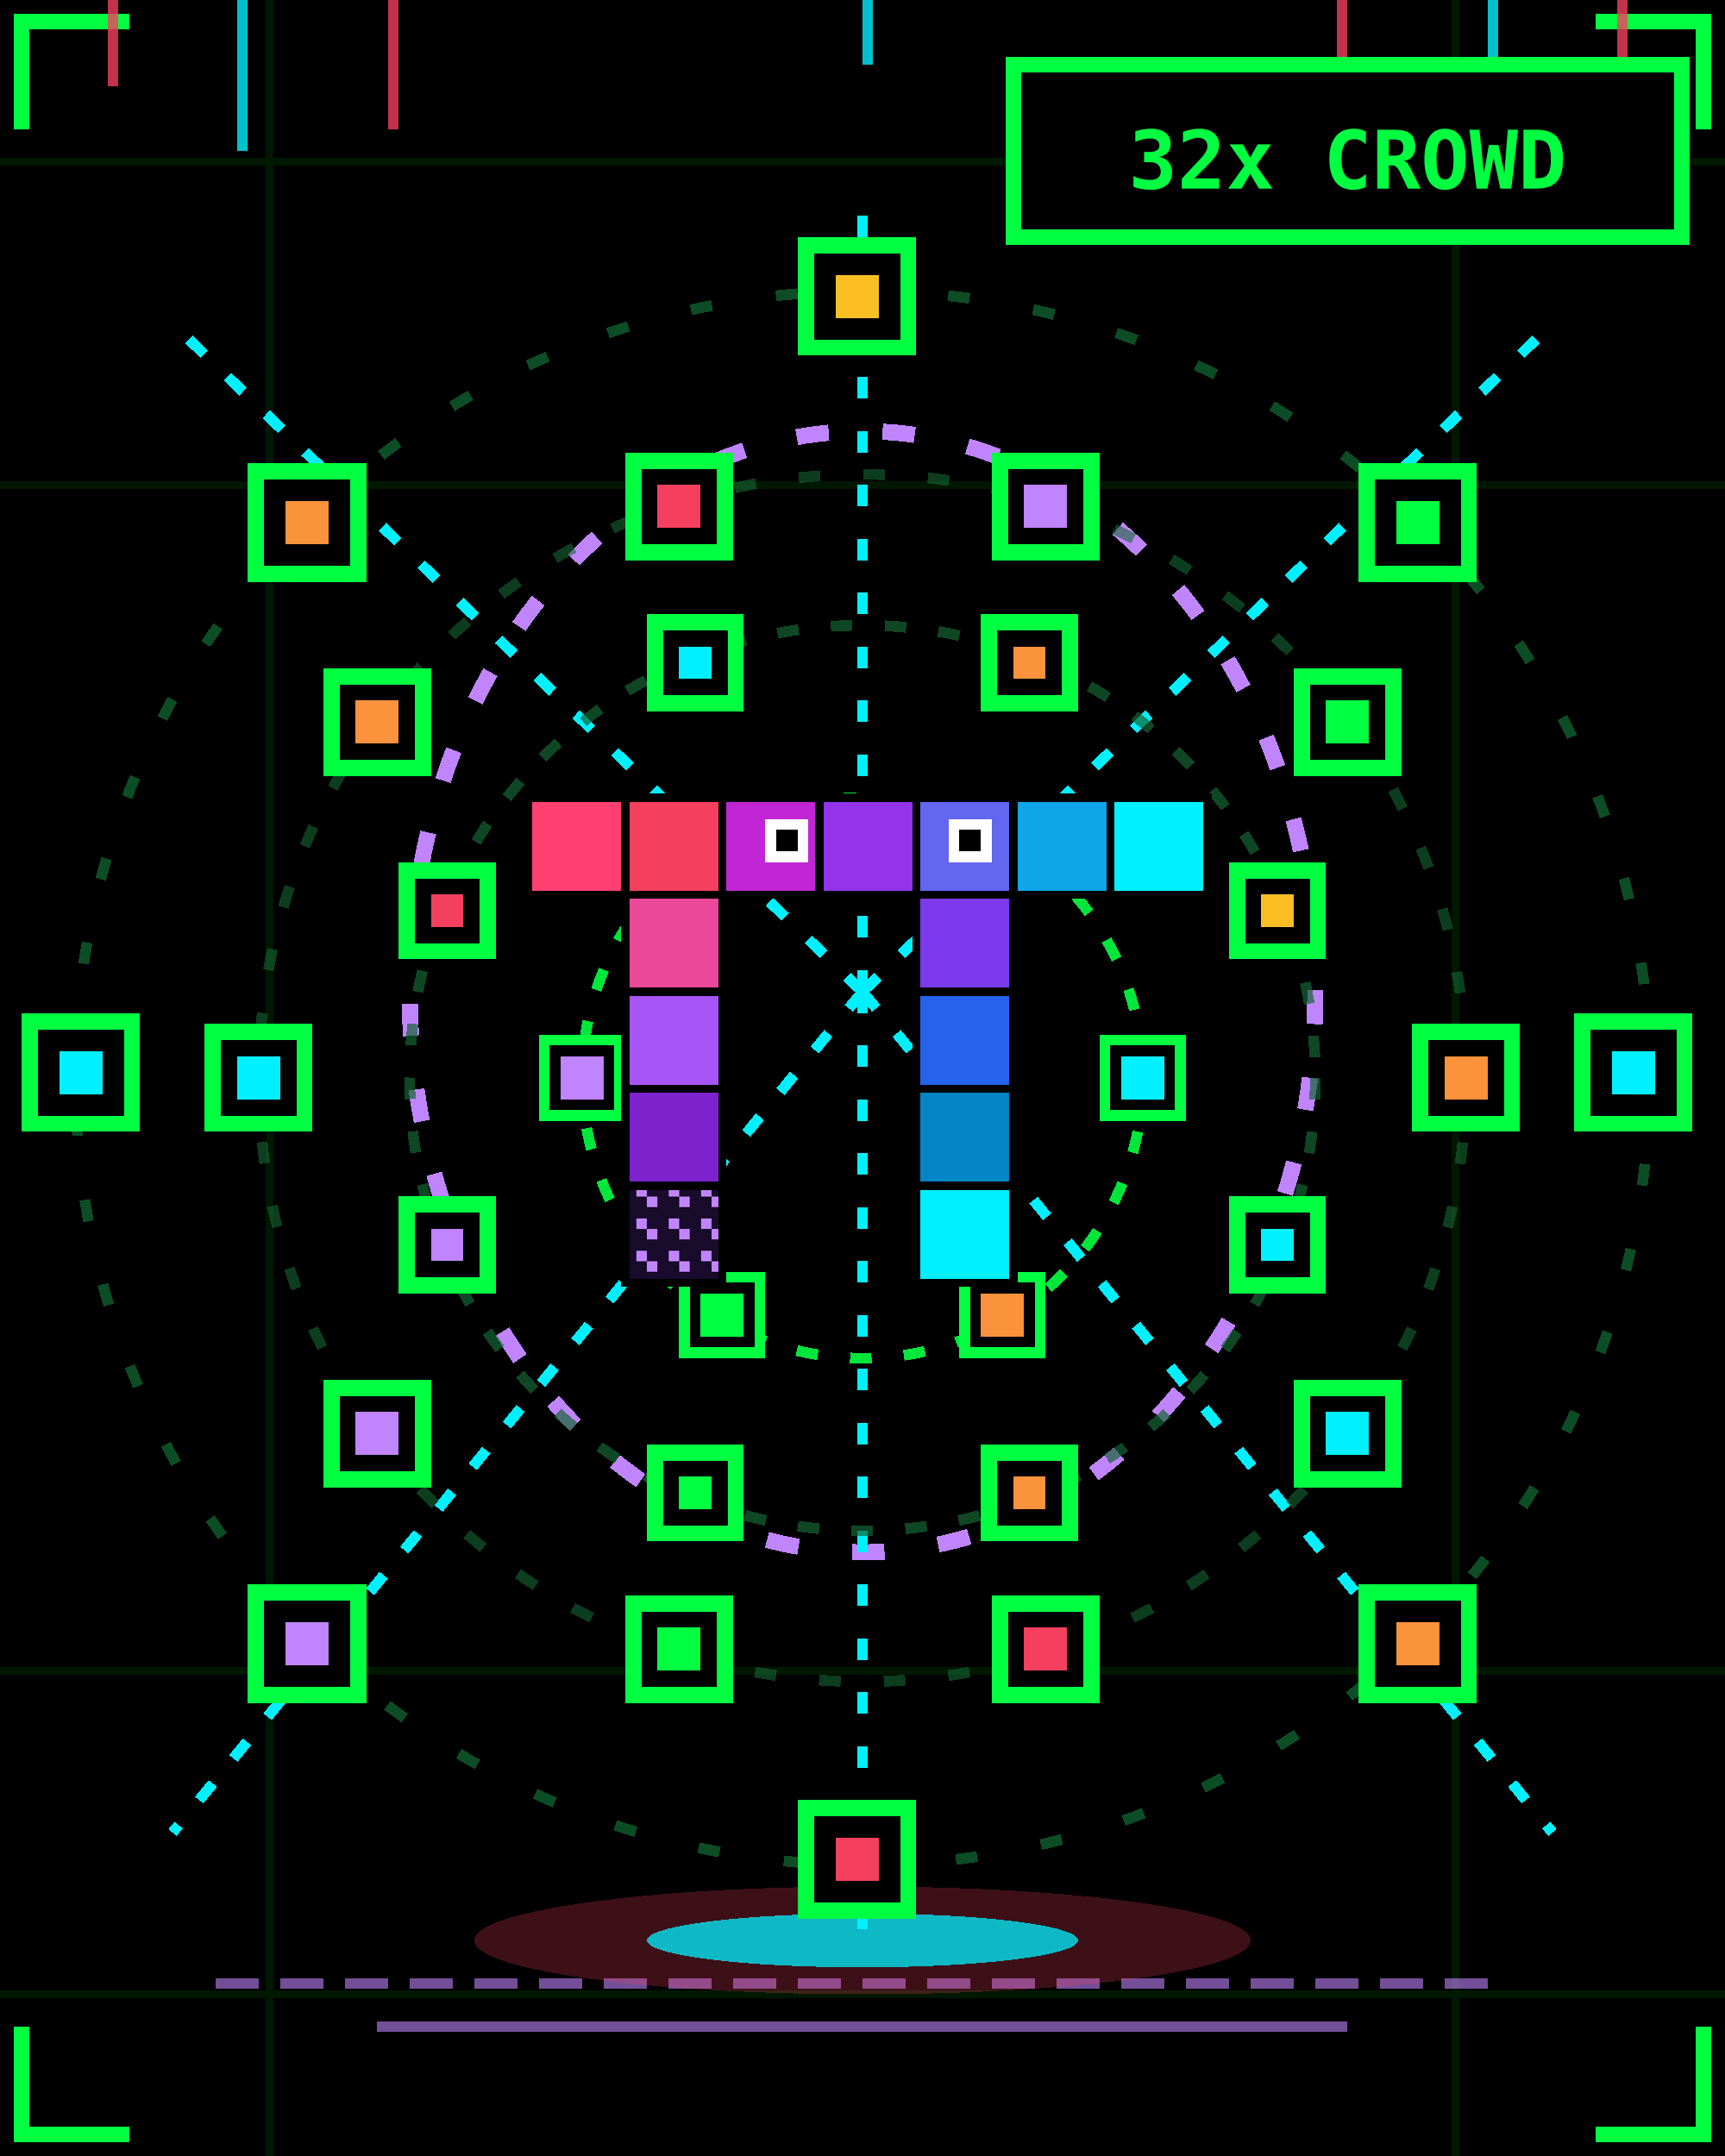
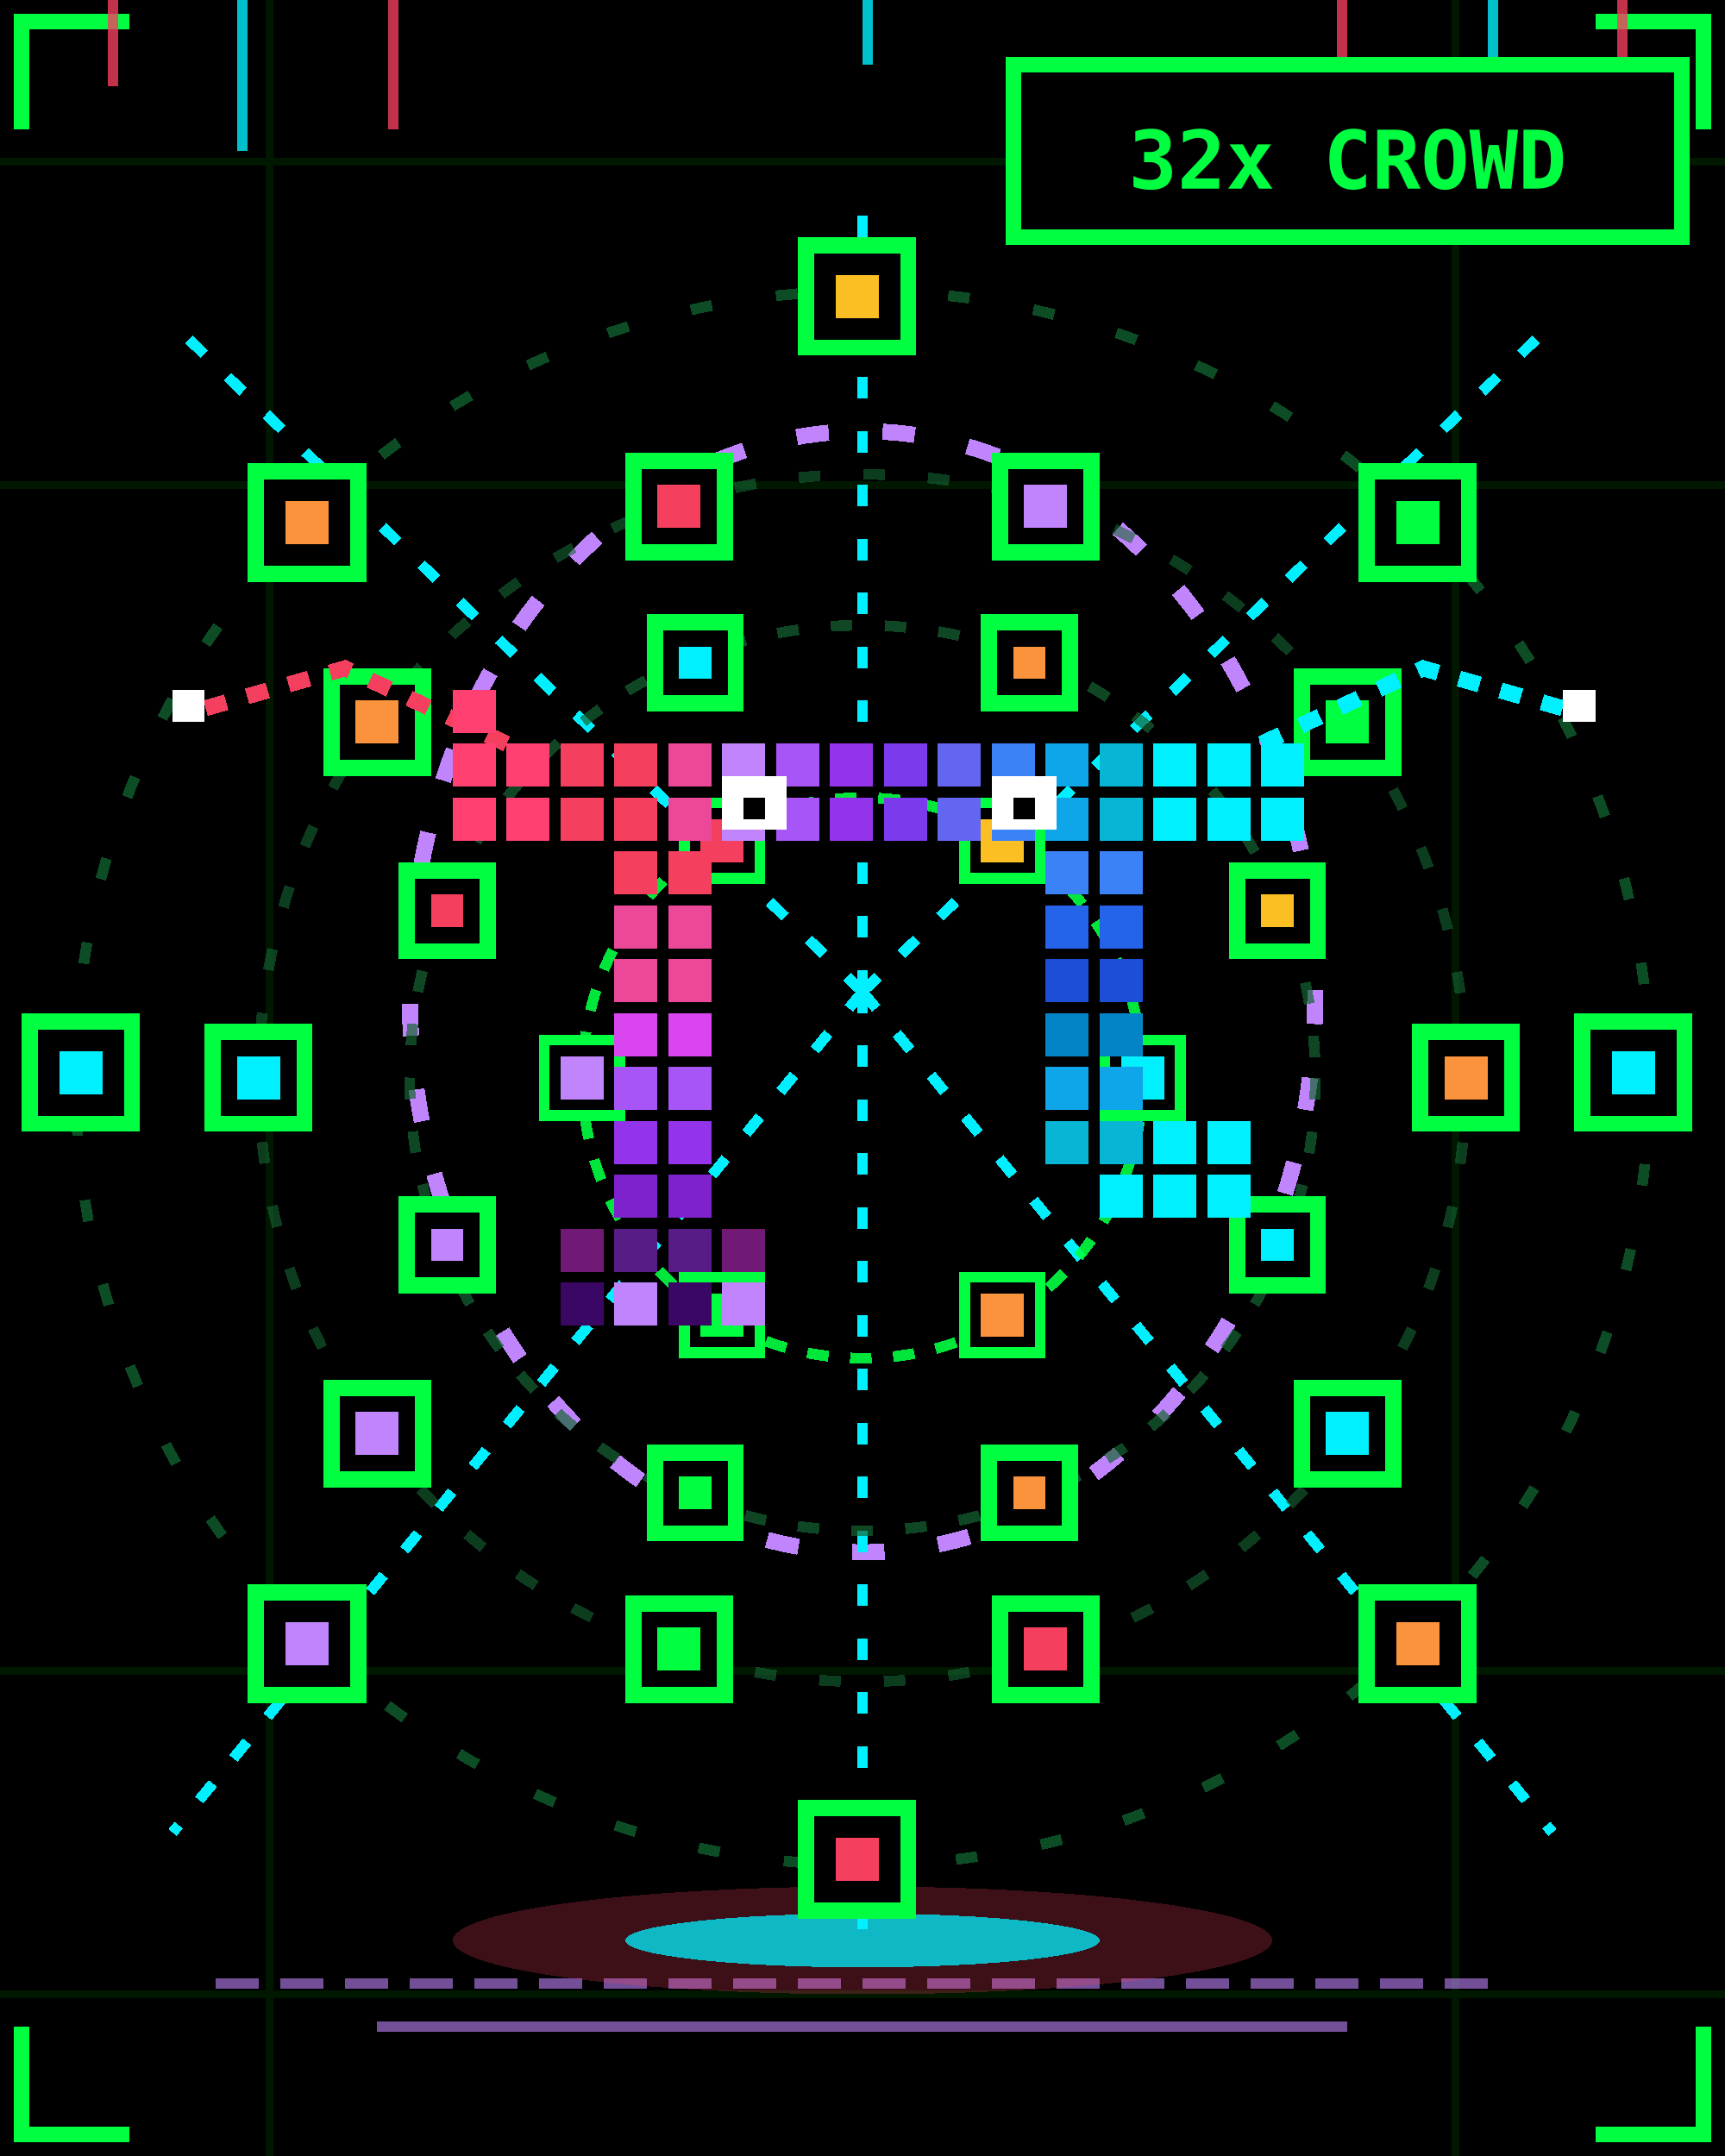
<svg xmlns="http://www.w3.org/2000/svg" viewBox="0 0 160 200" width="100%" height="100%" preserveAspectRatio="none" shape-rendering="crispEdges">
  <defs>
-     <pattern id="piHalftone" x="0" y="0" width="3" height="3" patternUnits="userSpaceOnUse">
-       <rect width="3" height="3" fill="#180b2c" />
-       <rect x="0" y="0" width="1" height="1" fill="#c084fc" />
-       <rect x="2" y="2" width="1" height="1" fill="#c084fc" />
+     <pattern id="piHalftone" x="0" y="0" width="4" height="4" patternUnits="userSpaceOnUse">
+       <rect width="4" height="4" fill="#180b2c" />
+       <rect x="0" y="0" width="2" height="2" fill="#c084fc" />
+       <rect x="2" y="2" width="2" height="2" fill="#c084fc" />
    </pattern>
  </defs>
  <style>
    @keyframes vortexRing1 { 0% { transform: rotate(0deg); } 100% { transform: rotate(360deg); } }
    @keyframes vortexRing2 { 0% { transform: rotate(360deg); } 100% { transform: rotate(0deg); } }
    @keyframes vortexRing3 { 0% { transform: rotate(0deg); } 100% { transform: rotate(360deg); } }
    @keyframes vortexRing4 { 0% { transform: rotate(360deg); } 100% { transform: rotate(0deg); } }
    @keyframes levitateCenter { 0%, 100% { transform: translateY(0px); } 50% { transform: translateY(-4px); } }
    @keyframes psychicWaveWide { 0% { transform: scale(0.3); opacity: 0.9; } 50% { opacity: 0.4; } 100% { transform: scale(1.5); opacity: 0; } }
    @keyframes lightningFlicker { 0%, 100% { opacity: 0.15; } 50% { opacity: 1; } }
    @keyframes rainFall1 { 0% { transform: translateY(-10px); opacity: 0; } 30% { opacity: 0.9; } 80% { opacity: 0.9; } 100% { transform: translateY(205px); opacity: 0; } }
    @keyframes rainFall2 { 0% { transform: translateY(-10px); opacity: 0; } 30% { opacity: 0.9; } 80% { opacity: 0.9; } 100% { transform: translateY(205px); opacity: 0; } }

    .ring-1 { animation: vortexRing1 6s steps(8) infinite; transform-origin: 80px 100px; }
    .ring-2 { animation: vortexRing2 10s steps(10) infinite; transform-origin: 80px 100px; }
    .ring-3 { animation: vortexRing3 14s steps(12) infinite; transform-origin: 80px 100px; }
    .ring-4 { animation: vortexRing4 18s steps(16) infinite; transform-origin: 80px 100px; }
    .pip-commander { animation: levitateCenter 1.6s steps(2) infinite; transform-origin: 80px 100px; }
    .psychic-ring-1 { animation: psychicWaveWide 1.8s steps(4) infinite; transform-origin: 80px 92px; }
    .psychic-ring-2 { animation: psychicWaveWide 1.8s steps(4) infinite 0.9s; transform-origin: 80px 92px; }
    .lightning-arc { animation: lightningFlicker 0.4s steps(2) infinite; }
    .rain-stream-1 { animation: rainFall1 2.2s steps(8) infinite; }
    .rain-stream-2 { animation: rainFall2 2.8s steps(8) infinite 1s; }
  </style>
  <rect width="160" height="200" fill="#000000" />
  <g stroke="#003b00" stroke-width="0.75" opacity="0.4">
    <line x1="0" y1="15" x2="160" y2="15" />
    <line x1="0" y1="45" x2="160" y2="45" />
    <line x1="0" y1="155" x2="160" y2="155" />
    <line x1="0" y1="185" x2="160" y2="185" />
    <line x1="25" y1="0" x2="25" y2="200" />
    <line x1="135" y1="0" x2="135" y2="200" />
  </g>
  <g stroke="#00ff41" stroke-width="1.5" fill="none">
    <path d="M2,12 L2,2 L12,2" />
    <path d="M158,12 L158,2 L148,2" />
    <path d="M2,188 L2,198 L12,198" />
    <path d="M158,188 L158,198 L148,198" />
  </g>
  <g class="rain-stream-1" fill="#f43f5e" opacity="0.8">
    <rect x="10" y="0" width="1" height="8" />
    <rect x="36" y="0" width="1" height="12" />
    <rect x="124" y="0" width="1" height="10" />
    <rect x="150" y="0" width="1" height="8" />
  </g>
  <g class="rain-stream-2" fill="#00f0ff" opacity="0.8">
    <rect x="22" y="0" width="1" height="14" />
    <rect x="80" y="0" width="1" height="6" />
    <rect x="138" y="0" width="1" height="14" />
  </g>
  <g fill="none" stroke="#c084fc" stroke-width="1.5" stroke-dasharray="3,5">
    <ellipse cx="80" cy="92" rx="42" ry="52" class="psychic-ring-1" />
    <ellipse cx="80" cy="92" rx="42" ry="52" class="psychic-ring-2" />
  </g>
  <g opacity="0.6" stroke="#c084fc" stroke-width="1">
    <line x1="20" y1="184" x2="140" y2="184" stroke-dasharray="4,2" />
    <line x1="35" y1="188" x2="125" y2="188" />
  </g>
-   <ellipse cx="80" cy="180" rx="36" ry="5" fill="#f43f5e" opacity="0.25" />
-   <ellipse cx="80" cy="180" rx="20" ry="2.5" fill="#00f0ff" opacity="0.75" />
+   <ellipse cx="80" cy="180" rx="38" ry="5" fill="#f43f5e" opacity="0.25" />
+   <ellipse cx="80" cy="180" rx="22" ry="2.5" fill="#00f0ff" opacity="0.75" />
  <g class="lightning-arc" stroke="#00f0ff" stroke-width="1" stroke-dasharray="2,3" fill="none">
    <line x1="80" y1="92" x2="16" y2="30" />
    <line x1="80" y1="92" x2="144" y2="30" />
    <line x1="80" y1="92" x2="16" y2="170" />
    <line x1="80" y1="92" x2="144" y2="170" />
    <line x1="80" y1="92" x2="80" y2="20" />
    <line x1="80" y1="92" x2="80" y2="180" />
  </g>
  <g class="ring-4">
    <circle cx="80" cy="100" r="73" fill="none" stroke="#15803d" stroke-width="1" stroke-dasharray="2,6" opacity="0.6" />
    <g transform="translate(146, 94)">
      <rect width="11" height="11" fill="#00ff41" />
      <rect x="1.5" y="1.5" width="8" height="8" fill="#000" />
      <rect x="3.5" y="3.5" width="4" height="4" fill="#00f0ff" />
    </g>
    <g transform="translate(126, 147)">
      <rect width="11" height="11" fill="#00ff41" />
      <rect x="1.5" y="1.5" width="8" height="8" fill="#000" />
      <rect x="3.5" y="3.5" width="4" height="4" fill="#fb923c" />
    </g>
    <g transform="translate(74, 167)">
      <rect width="11" height="11" fill="#00ff41" />
      <rect x="1.5" y="1.5" width="8" height="8" fill="#000" />
      <rect x="3.5" y="3.5" width="4" height="4" fill="#f43f5e" />
    </g>
    <g transform="translate(23, 147)">
      <rect width="11" height="11" fill="#00ff41" />
      <rect x="1.5" y="1.5" width="8" height="8" fill="#000" />
      <rect x="3.5" y="3.5" width="4" height="4" fill="#c084fc" />
    </g>
    <g transform="translate(2, 94)">
      <rect width="11" height="11" fill="#00ff41" />
      <rect x="1.5" y="1.5" width="8" height="8" fill="#000" />
      <rect x="3.5" y="3.5" width="4" height="4" fill="#00f0ff" />
    </g>
    <g transform="translate(23, 43)">
      <rect width="11" height="11" fill="#00ff41" />
      <rect x="1.5" y="1.5" width="8" height="8" fill="#000" />
      <rect x="3.5" y="3.5" width="4" height="4" fill="#fb923c" />
    </g>
    <g transform="translate(74, 22)">
      <rect width="11" height="11" fill="#00ff41" />
      <rect x="1.5" y="1.5" width="8" height="8" fill="#000" />
      <rect x="3.5" y="3.5" width="4" height="4" fill="#fbbf24" />
    </g>
    <g transform="translate(126, 43)">
      <rect width="11" height="11" fill="#00ff41" />
      <rect x="1.5" y="1.5" width="8" height="8" fill="#000" />
      <rect x="3.5" y="3.5" width="4" height="4" fill="#00ff41" />
    </g>
  </g>
  <g class="ring-3">
    <circle cx="80" cy="100" r="56" fill="none" stroke="#166534" stroke-width="1" stroke-dasharray="2,4" opacity="0.6" />
    <g transform="translate(131, 95)">
      <rect width="10" height="10" fill="#00ff41" />
      <rect x="1.5" y="1.5" width="7" height="7" fill="#000" />
      <rect x="3" y="3" width="4" height="4" fill="#fb923c" />
    </g>
    <g transform="translate(120, 128)">
      <rect width="10" height="10" fill="#00ff41" />
      <rect x="1.5" y="1.5" width="7" height="7" fill="#000" />
      <rect x="3" y="3" width="4" height="4" fill="#00f0ff" />
    </g>
    <g transform="translate(92, 148)">
      <rect width="10" height="10" fill="#00ff41" />
      <rect x="1.5" y="1.5" width="7" height="7" fill="#000" />
      <rect x="3" y="3" width="4" height="4" fill="#f43f5e" />
    </g>
    <g transform="translate(58, 148)">
      <rect width="10" height="10" fill="#00ff41" />
      <rect x="1.5" y="1.5" width="7" height="7" fill="#000" />
      <rect x="3" y="3" width="4" height="4" fill="#00ff41" />
    </g>
    <g transform="translate(30, 128)">
      <rect width="10" height="10" fill="#00ff41" />
      <rect x="1.5" y="1.5" width="7" height="7" fill="#000" />
      <rect x="3" y="3" width="4" height="4" fill="#c084fc" />
    </g>
    <g transform="translate(19, 95)">
      <rect width="10" height="10" fill="#00ff41" />
      <rect x="1.5" y="1.5" width="7" height="7" fill="#000" />
      <rect x="3" y="3" width="4" height="4" fill="#00f0ff" />
    </g>
    <g transform="translate(30, 62)">
      <rect width="10" height="10" fill="#00ff41" />
      <rect x="1.5" y="1.5" width="7" height="7" fill="#000" />
      <rect x="3" y="3" width="4" height="4" fill="#fb923c" />
    </g>
    <g transform="translate(58, 42)">
      <rect width="10" height="10" fill="#00ff41" />
      <rect x="1.5" y="1.5" width="7" height="7" fill="#000" />
      <rect x="3" y="3" width="4" height="4" fill="#f43f5e" />
    </g>
    <g transform="translate(92, 42)">
      <rect width="10" height="10" fill="#00ff41" />
      <rect x="1.5" y="1.5" width="7" height="7" fill="#000" />
      <rect x="3" y="3" width="4" height="4" fill="#c084fc" />
    </g>
    <g transform="translate(120, 62)">
      <rect width="10" height="10" fill="#00ff41" />
      <rect x="1.5" y="1.5" width="7" height="7" fill="#000" />
      <rect x="3" y="3" width="4" height="4" fill="#00ff41" />
    </g>
  </g>
  <g class="ring-2">
    <circle cx="80" cy="100" r="42" fill="none" stroke="#166534" stroke-width="1" stroke-dasharray="2,3" opacity="0.7" />
    <g transform="translate(114, 111)">
      <rect width="9" height="9" fill="#00ff41" />
      <rect x="1.5" y="1.5" width="6" height="6" fill="#000" />
      <rect x="3" y="3" width="3" height="3" fill="#00f0ff" />
    </g>
    <g transform="translate(91, 134)">
      <rect width="9" height="9" fill="#00ff41" />
      <rect x="1.5" y="1.5" width="6" height="6" fill="#000" />
      <rect x="3" y="3" width="3" height="3" fill="#fb923c" />
    </g>
    <g transform="translate(60, 134)">
      <rect width="9" height="9" fill="#00ff41" />
      <rect x="1.5" y="1.5" width="6" height="6" fill="#000" />
      <rect x="3" y="3" width="3" height="3" fill="#00ff41" />
    </g>
    <g transform="translate(37, 111)">
      <rect width="9" height="9" fill="#00ff41" />
      <rect x="1.5" y="1.5" width="6" height="6" fill="#000" />
      <rect x="3" y="3" width="3" height="3" fill="#c084fc" />
    </g>
    <g transform="translate(37, 80)">
      <rect width="9" height="9" fill="#00ff41" />
      <rect x="1.5" y="1.5" width="6" height="6" fill="#000" />
      <rect x="3" y="3" width="3" height="3" fill="#f43f5e" />
    </g>
    <g transform="translate(60, 57)">
      <rect width="9" height="9" fill="#00ff41" />
      <rect x="1.5" y="1.5" width="6" height="6" fill="#000" />
      <rect x="3" y="3" width="3" height="3" fill="#00f0ff" />
    </g>
    <g transform="translate(91, 57)">
      <rect width="9" height="9" fill="#00ff41" />
      <rect x="1.5" y="1.5" width="6" height="6" fill="#000" />
      <rect x="3" y="3" width="3" height="3" fill="#fb923c" />
    </g>
    <g transform="translate(114, 80)">
      <rect width="9" height="9" fill="#00ff41" />
      <rect x="1.5" y="1.5" width="6" height="6" fill="#000" />
      <rect x="3" y="3" width="3" height="3" fill="#fbbf24" />
    </g>
  </g>
  <g class="ring-1">
-     <circle cx="80" cy="100" r="26" fill="none" stroke="#00ff41" stroke-width="1" stroke-dasharray="2,3" opacity="0.9" />
+     <circle cx="80" cy="100" r="26" fill="none" stroke="#00ff41" stroke-width="1" stroke-dasharray="2,2" opacity="0.9" />
    <g transform="translate(102, 96)">
      <rect width="8" height="8" fill="#00ff41" />
      <rect x="1" y="1" width="6" height="6" fill="#000" />
      <rect x="2" y="2" width="4" height="4" fill="#00f0ff" />
    </g>
    <g transform="translate(89, 118)">
      <rect width="8" height="8" fill="#00ff41" />
      <rect x="1" y="1" width="6" height="6" fill="#000" />
      <rect x="2" y="2" width="4" height="4" fill="#fb923c" />
    </g>
    <g transform="translate(63, 118)">
      <rect width="8" height="8" fill="#00ff41" />
      <rect x="1" y="1" width="6" height="6" fill="#000" />
      <rect x="2" y="2" width="4" height="4" fill="#00ff41" />
    </g>
    <g transform="translate(50, 96)">
      <rect width="8" height="8" fill="#00ff41" />
      <rect x="1" y="1" width="6" height="6" fill="#000" />
      <rect x="2" y="2" width="4" height="4" fill="#c084fc" />
    </g>
    <g transform="translate(63, 74)">
      <rect width="8" height="8" fill="#00ff41" />
      <rect x="1" y="1" width="6" height="6" fill="#000" />
      <rect x="2" y="2" width="4" height="4" fill="#f43f5e" />
    </g>
    <g transform="translate(89, 74)">
      <rect width="8" height="8" fill="#00ff41" />
      <rect x="1" y="1" width="6" height="6" fill="#000" />
      <rect x="2" y="2" width="4" height="4" fill="#fbbf24" />
    </g>
  </g>
  <g class="pip-commander">
-     <rect x="49" y="74" width="9" height="9" fill="#ff4071" stroke="#000" stroke-width="0.75" />
-     <rect x="58" y="74" width="9" height="9" fill="#f43f5e" stroke="#000" stroke-width="0.75" />
-     <rect x="67" y="74" width="9" height="9" fill="#c026d3" stroke="#000" stroke-width="0.75" />
-     <rect x="76" y="74" width="9" height="9" fill="#9333ea" stroke="#000" stroke-width="0.75" />
-     <rect x="85" y="74" width="9" height="9" fill="#6366f1" stroke="#000" stroke-width="0.75" />
-     <rect x="94" y="74" width="9" height="9" fill="#0ea5e9" stroke="#000" stroke-width="0.75" />
-     <rect x="103" y="74" width="9" height="9" fill="#00f0ff" stroke="#000" stroke-width="0.75" />
-     <rect x="58" y="83" width="9" height="9" fill="#ec4899" stroke="#000" stroke-width="0.75" />
-     <rect x="58" y="92" width="9" height="9" fill="#a855f7" stroke="#000" stroke-width="0.75" />
-     <rect x="58" y="101" width="9" height="9" fill="#7e22ce" stroke="#000" stroke-width="0.75" />
-     <rect x="58" y="110" width="9" height="9" fill="url(#piHalftone)" stroke="#000" stroke-width="0.75" />
-     <rect x="85" y="83" width="9" height="9" fill="#7c3aed" stroke="#000" stroke-width="0.75" />
-     <rect x="85" y="92" width="9" height="9" fill="#2563eb" stroke="#000" stroke-width="0.75" />
-     <rect x="85" y="101" width="9" height="9" fill="#0284c7" stroke="#000" stroke-width="0.75" />
-     <rect x="85" y="110" width="9" height="9" fill="#00f0ff" stroke="#000" stroke-width="0.75" />
-     <rect x="71" y="76" width="4" height="4" fill="#ffffff" />
-     <rect x="72" y="77" width="2" height="2" fill="#000000" />
-     <rect x="88" y="76" width="4" height="4" fill="#ffffff" />
-     <rect x="89" y="77" width="2" height="2" fill="#000000" />
+     <path d="M47,69 L32,62 L18,66" stroke="#f43f5e" stroke-width="1.5" fill="none" stroke-dasharray="2,2" />
+     <rect x="16" y="64" width="3" height="3" fill="#ffffff" />
+     <path d="M117,69 L132,62 L146,66" stroke="#00f0ff" stroke-width="1.5" fill="none" stroke-dasharray="2,2" />
+     <rect x="145" y="64" width="3" height="3" fill="#ffffff" />
+     <rect x="42" y="64" width="4" height="4" fill="#ff4071" />
+     <rect x="42" y="69" width="4" height="4" fill="#ff4071" />
+     <rect x="42" y="74" width="4" height="4" fill="#ff4071" />
+     <rect x="47" y="69" width="4" height="4" fill="#ff4071" />
+     <rect x="52" y="69" width="4" height="4" fill="#f43f5e" />
+     <rect x="57" y="69" width="4" height="4" fill="#f43f5e" />
+     <rect x="62" y="69" width="4" height="4" fill="#ec4899" />
+     <rect x="67" y="69" width="4" height="4" fill="#c084fc" />
+     <rect x="72" y="69" width="4" height="4" fill="#a855f7" />
+     <rect x="77" y="69" width="4" height="4" fill="#9333ea" />
+     <rect x="82" y="69" width="4" height="4" fill="#7c3aed" />
+     <rect x="87" y="69" width="4" height="4" fill="#6366f1" />
+     <rect x="92" y="69" width="4" height="4" fill="#3b82f6" />
+     <rect x="97" y="69" width="4" height="4" fill="#0ea5e9" />
+     <rect x="102" y="69" width="4" height="4" fill="#06b6d4" />
+     <rect x="107" y="69" width="4" height="4" fill="#00f0ff" />
+     <rect x="112" y="69" width="4" height="4" fill="#00f0ff" />
+     <rect x="117" y="69" width="4" height="4" fill="#00f0ff" />
+     <rect x="117" y="74" width="4" height="4" fill="#00f0ff" />
+     <rect x="47" y="74" width="4" height="4" fill="#ff4071" />
+     <rect x="52" y="74" width="4" height="4" fill="#f43f5e" />
+     <rect x="57" y="74" width="4" height="4" fill="#f43f5e" />
+     <rect x="62" y="74" width="4" height="4" fill="#ec4899" />
+     <rect x="67" y="74" width="4" height="4" fill="#c084fc" />
+     <rect x="72" y="74" width="4" height="4" fill="#a855f7" />
+     <rect x="77" y="74" width="4" height="4" fill="#9333ea" />
+     <rect x="82" y="74" width="4" height="4" fill="#7c3aed" />
+     <rect x="87" y="74" width="4" height="4" fill="#6366f1" />
+     <rect x="92" y="74" width="4" height="4" fill="#3b82f6" />
+     <rect x="97" y="74" width="4" height="4" fill="#0ea5e9" />
+     <rect x="102" y="74" width="4" height="4" fill="#06b6d4" />
+     <rect x="107" y="74" width="4" height="4" fill="#00f0ff" />
+     <rect x="112" y="74" width="4" height="4" fill="#00f0ff" />
+     <rect x="57" y="79" width="4" height="4" fill="#f43f5e" />
+     <rect x="62" y="79" width="4" height="4" fill="#f43f5e" />
+     <rect x="57" y="84" width="4" height="4" fill="#ec4899" />
+     <rect x="62" y="84" width="4" height="4" fill="#ec4899" />
+     <rect x="57" y="89" width="4" height="4" fill="#ec4899" />
+     <rect x="62" y="89" width="4" height="4" fill="#ec4899" />
+     <rect x="57" y="94" width="4" height="4" fill="#d946ef" />
+     <rect x="62" y="94" width="4" height="4" fill="#d946ef" />
+     <rect x="57" y="99" width="4" height="4" fill="#a855f7" />
+     <rect x="62" y="99" width="4" height="4" fill="#a855f7" />
+     <rect x="57" y="104" width="4" height="4" fill="#9333ea" />
+     <rect x="62" y="104" width="4" height="4" fill="#9333ea" />
+     <rect x="57" y="109" width="4" height="4" fill="#7e22ce" />
+     <rect x="62" y="109" width="4" height="4" fill="#7e22ce" />
+     <rect x="52" y="114" width="4" height="4" fill="#701a75" />
+     <rect x="57" y="114" width="4" height="4" fill="#581c87" />
+     <rect x="62" y="114" width="4" height="4" fill="#581c87" />
+     <rect x="67" y="114" width="4" height="4" fill="#701a75" />
+     <rect x="52" y="119" width="4" height="4" fill="#3b0764" />
+     <rect x="57" y="119" width="4" height="4" fill="#c084fc" />
+     <rect x="62" y="119" width="4" height="4" fill="#3b0764" />
+     <rect x="67" y="119" width="4" height="4" fill="#c084fc" />
+     <rect x="97" y="79" width="4" height="4" fill="#3b82f6" />
+     <rect x="102" y="79" width="4" height="4" fill="#3b82f6" />
+     <rect x="97" y="84" width="4" height="4" fill="#2563eb" />
+     <rect x="102" y="84" width="4" height="4" fill="#2563eb" />
+     <rect x="97" y="89" width="4" height="4" fill="#1d4ed8" />
+     <rect x="102" y="89" width="4" height="4" fill="#1d4ed8" />
+     <rect x="97" y="94" width="4" height="4" fill="#0284c7" />
+     <rect x="102" y="94" width="4" height="4" fill="#0284c7" />
+     <rect x="97" y="99" width="4" height="4" fill="#0ea5e9" />
+     <rect x="102" y="99" width="4" height="4" fill="#0ea5e9" />
+     <rect x="97" y="104" width="4" height="4" fill="#06b6d4" />
+     <rect x="102" y="104" width="4" height="4" fill="#06b6d4" />
+     <rect x="107" y="104" width="4" height="4" fill="#00f0ff" />
+     <rect x="102" y="109" width="4" height="4" fill="#00f0ff" />
+     <rect x="107" y="109" width="4" height="4" fill="#00f0ff" />
+     <rect x="112" y="109" width="4" height="4" fill="#00f0ff" />
+     <rect x="112" y="104" width="4" height="4" fill="#00f0ff" />
+     <rect x="67" y="72" width="6" height="5" fill="#ffffff" />
+     <rect x="69" y="74" width="2" height="2" fill="#000000" />
+     <rect x="92" y="72" width="6" height="5" fill="#ffffff" />
+     <rect x="94" y="74" width="2" height="2" fill="#000000" />
  </g>
  <g transform="translate(94, 6)">
    <rect width="62" height="16" fill="#000000" stroke="#00ff41" stroke-width="1.5" />
    <text x="31" y="11.5" font-family="'Fira Code', monospace" font-size="7.5" font-weight="900" fill="#00ff41" text-anchor="middle">32x CROWD</text>
  </g>
</svg>
